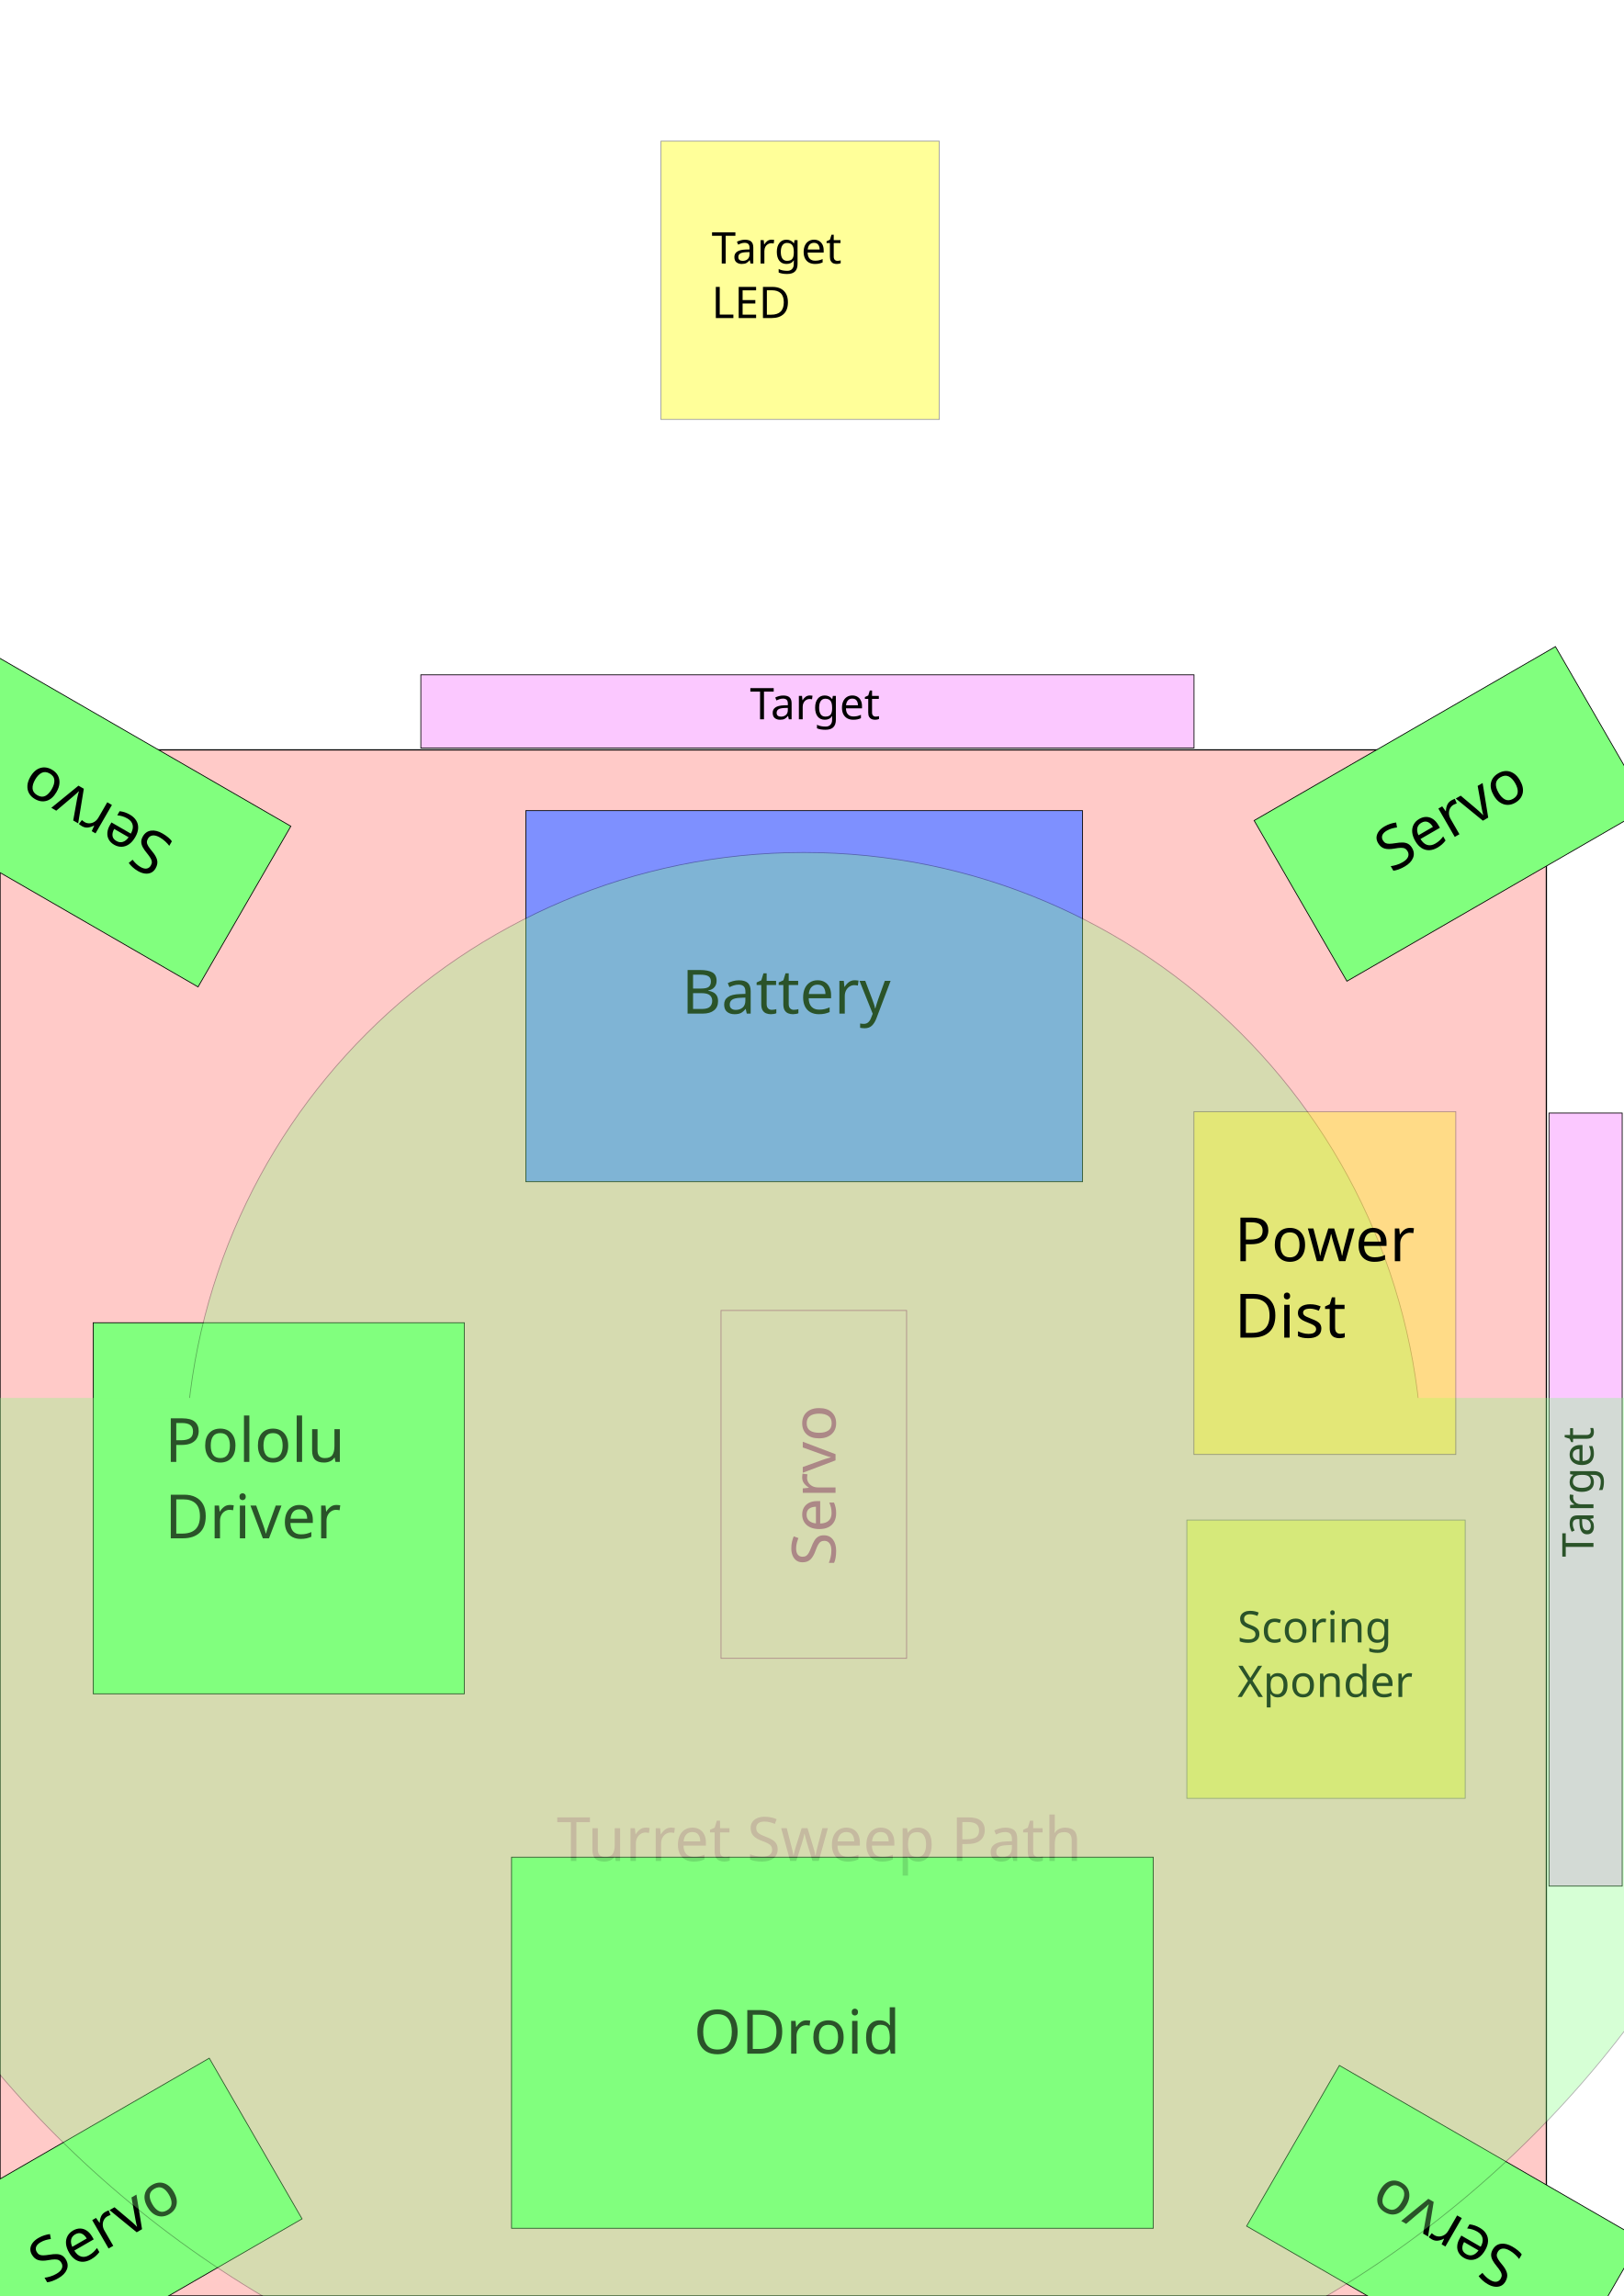
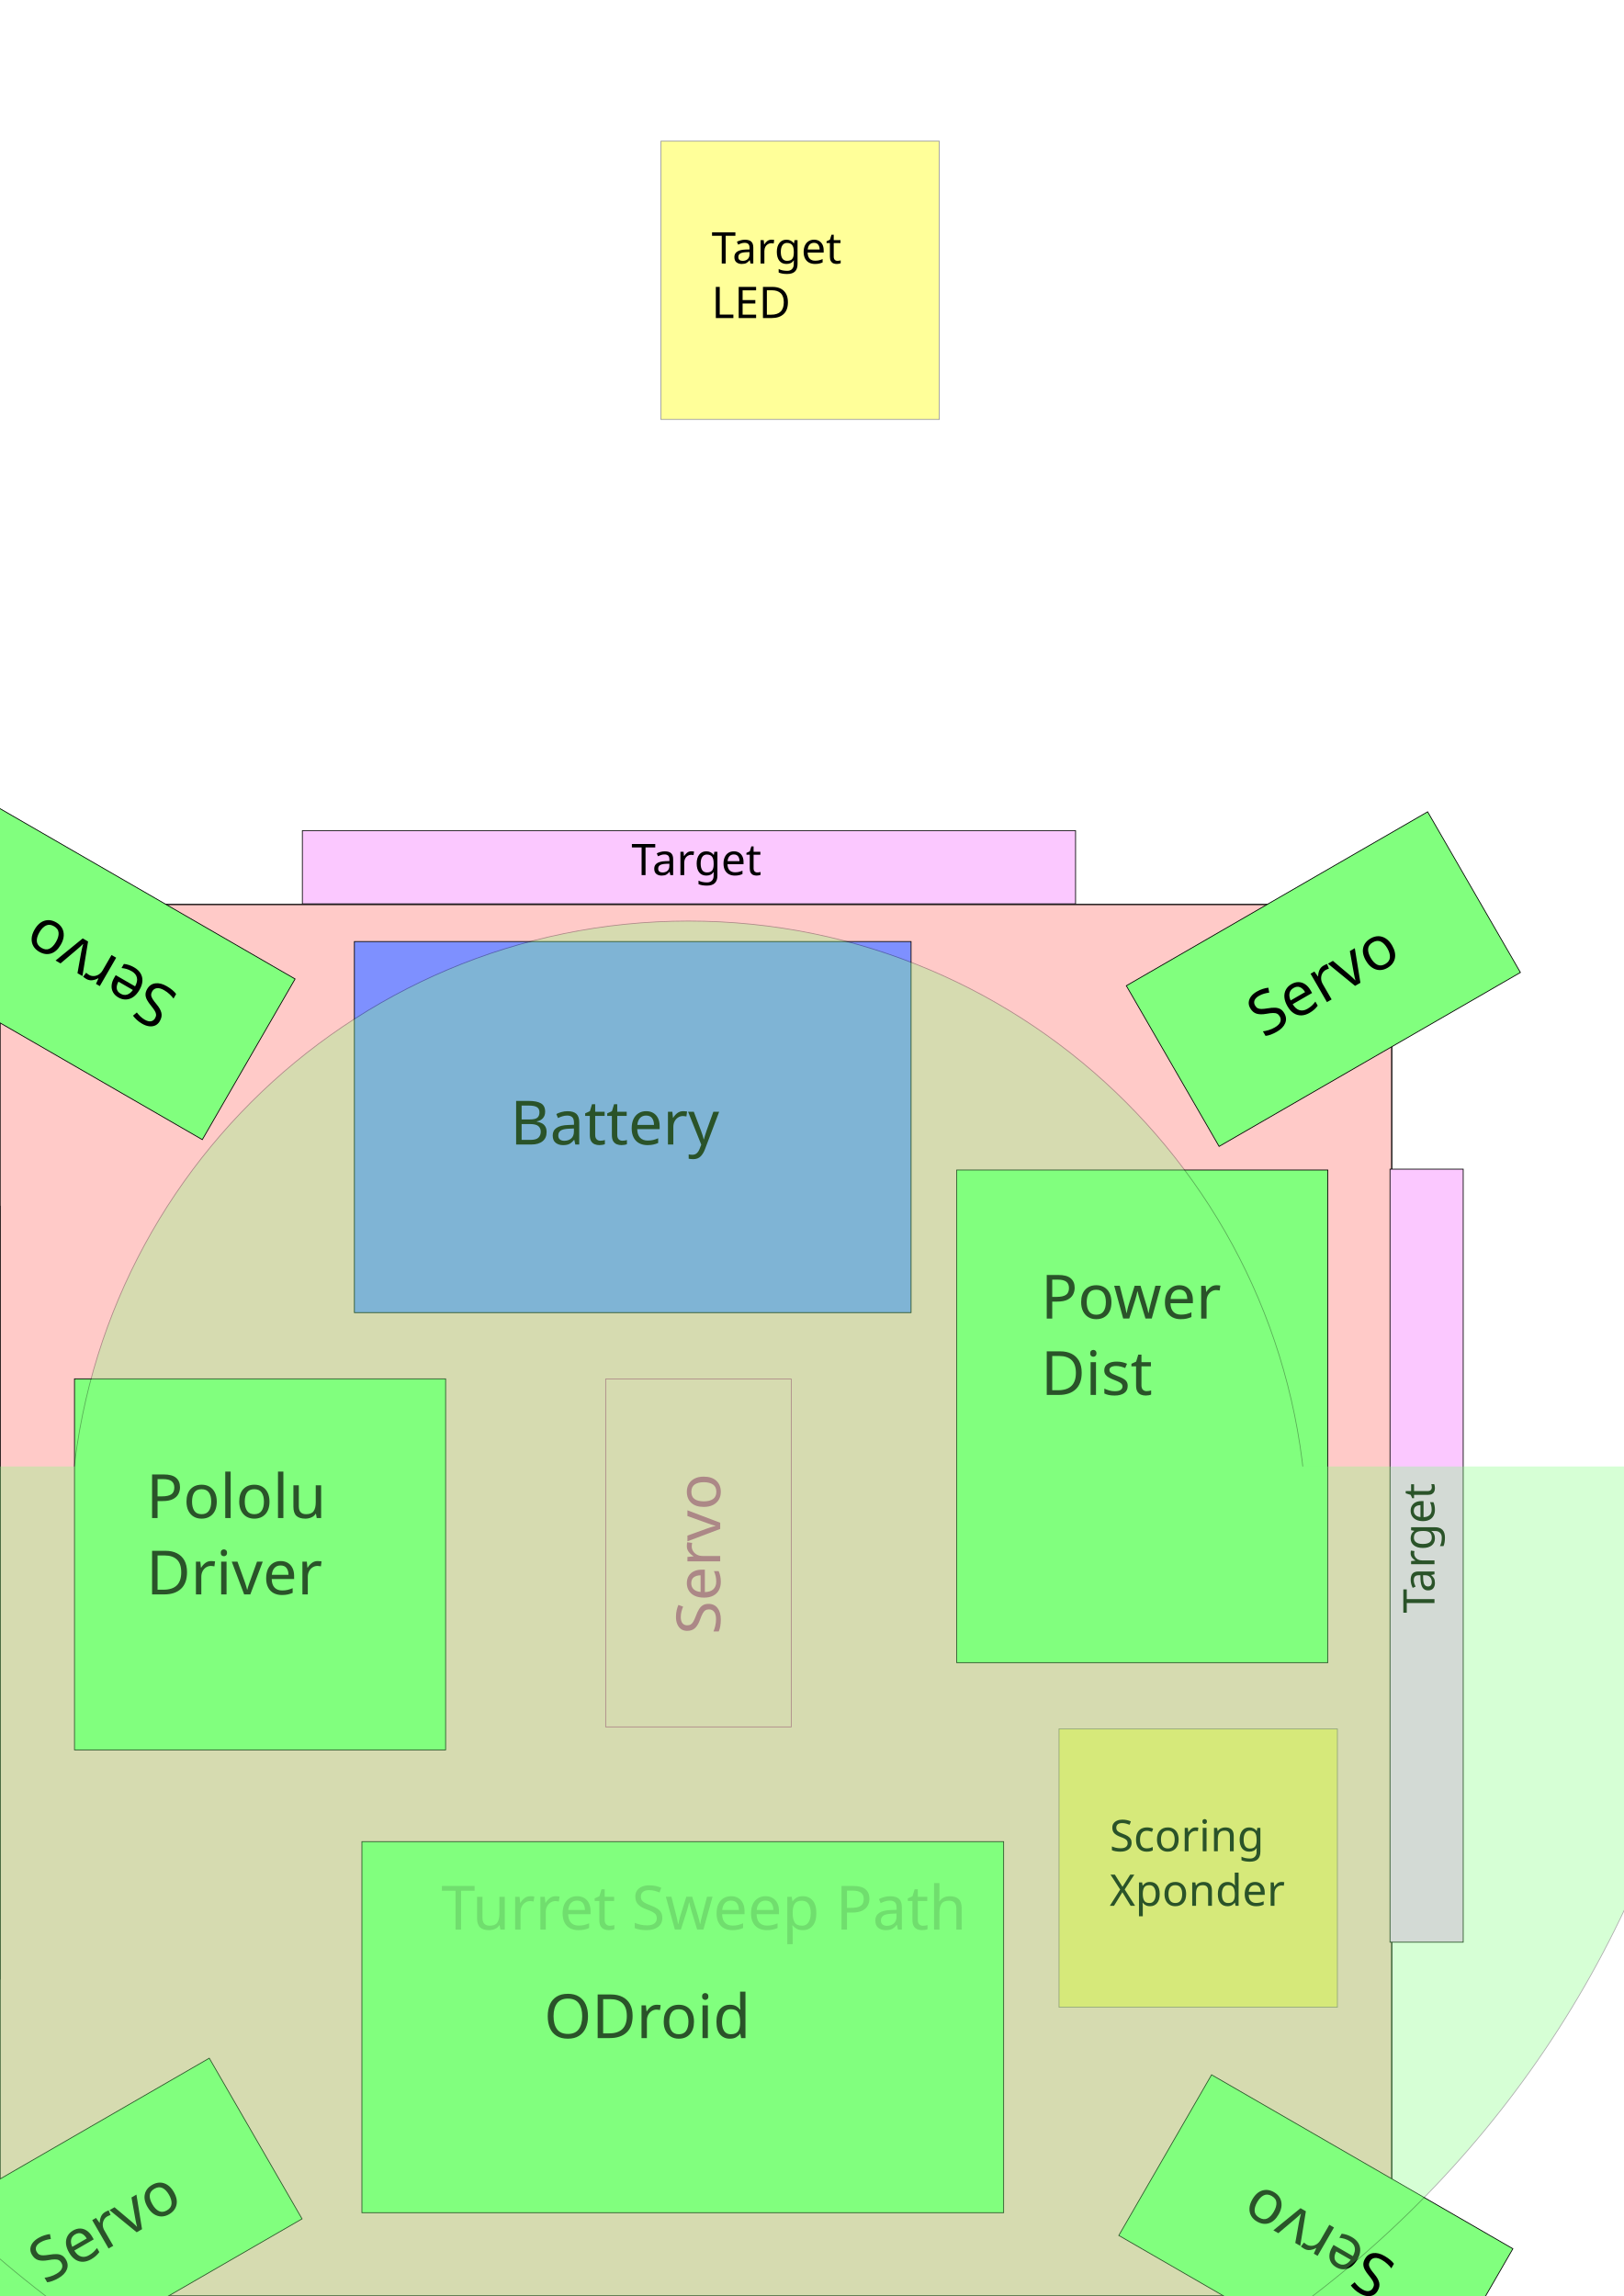
<svg xmlns="http://www.w3.org/2000/svg" width="744.094" height="1052.362" id="svg2" version="1.1">
  <defs id="defs4" />
  <g id="layer1">
-     <rect style="fill:#ffcac8;fill-opacity:1;stroke:#000000;stroke-width:0.557;stroke-miterlimit:4;stroke-opacity:1;stroke-dasharray:none;stroke-dashoffset:0" id="rect3826" width="708.661" height="708.661" x="0" y="343.701" ry="0" />
+     <rect style="fill:#ffcac8;fill-opacity:1;stroke:#000000;stroke-width:0.557;stroke-miterlimit:4;stroke-opacity:1;stroke-dasharray:none;stroke-dashoffset:0" id="rect3826" width="637.795" height="637.795" x="0" y="414.567" ry="0" />
    <text xml:space="preserve" style="font-size:16px;font-style:normal;font-variant:normal;font-weight:normal;font-stretch:normal;line-height:125%;letter-spacing:0px;word-spacing:0px;fill:#000000;fill-opacity:1;stroke:none;font-family:Ubuntu;-inkscape-font-specification:Ubuntu" x="251.429" y="262.362" id="text3763">
      <tspan id="tspan3765" x="251.429" y="262.362" />
    </text>
-     <g id="g3785" transform="translate(63.80871,195.0733)">
+     <g id="g3785" transform="translate(-14.76272,255.0733)">
      <rect ry="0" y="176.479" x="177.165" height="170.079" width="255.118" id="rect2985" style="fill:#7e90ff;fill-opacity:1;stroke:#000000;stroke-width:0.354;stroke-miterlimit:4;stroke-opacity:1;stroke-dasharray:none;stroke-dashoffset:0" />
      <text id="text3767" y="269.505" x="248.571" style="font-size:28px;font-style:normal;font-variant:normal;font-weight:normal;font-stretch:normal;line-height:125%;letter-spacing:0px;word-spacing:0px;fill:#000000;fill-opacity:1;stroke:none;font-family:Ubuntu;-inkscape-font-specification:Ubuntu" xml:space="preserve">
        <tspan y="269.505" x="248.571" id="tspan3769">Battery</tspan>
      </text>
    </g>
-     <g id="g3790" transform="translate(57.25757,323.2909)">
+     <g id="g3790" transform="translate(-11.31386,316.148)">
      <rect y="527.953" x="177.165" height="170.079" width="294.094" id="rect3771" style="fill:#81ff7e;fill-opacity:1;stroke:#000000;stroke-width:0.354;stroke-miterlimit:4;stroke-opacity:1;stroke-dasharray:none;stroke-dashoffset:0" />
      <text id="text3773" y="617.997" x="260.619" style="font-size:28px;font-style:normal;font-variant:normal;font-weight:normal;font-stretch:normal;line-height:125%;letter-spacing:0px;word-spacing:0px;fill:#000000;fill-opacity:1;stroke:none;font-family:Ubuntu;-inkscape-font-specification:Ubuntu" xml:space="preserve">
        <tspan y="617.997" x="260.619" id="tspan3775">ODroid</tspan>
      </text>
    </g>
-     <g id="g3795" transform="translate(-134.456,-205.1451)">
+     <g id="g3795" transform="translate(-143.0275,-179.4308)">
      <rect y="811.417" x="177.165" height="170.079" width="170.079" id="rect3777" style="fill:#81ff7e;fill-opacity:1;stroke:#000000;stroke-width:0.354;stroke-miterlimit:4;stroke-opacity:1;stroke-dasharray:none;stroke-dashoffset:0" />
      <text id="text3779" y="875.219" x="210" style="font-size:28px;font-style:normal;font-variant:normal;font-weight:normal;font-stretch:normal;line-height:125%;letter-spacing:0px;word-spacing:0px;fill:#000000;fill-opacity:1;stroke:none;font-family:Ubuntu;-inkscape-font-specification:Ubuntu" xml:space="preserve">
        <tspan y="875.219" x="210" id="tspan3781">Pololu</tspan>
        <tspan id="tspan3783" y="910.219" x="210">Driver</tspan>
      </text>
    </g>
-     <g id="g3821" transform="matrix(0.5,0.8660254,-0.8660254,0.5,1718.436,74.84739)">
+     <g id="g3821" transform="matrix(0.5,0.8660254,-0.8660254,0.5,1659.865,150.5617)">
      <rect y="981.651" x="-310.971" height="159.449" width="85.039" id="rect3801" style="fill:#81ff7e;fill-opacity:1;stroke:#000000;stroke-width:0.354;stroke-miterlimit:4;stroke-opacity:1;stroke-dasharray:none;stroke-dashoffset:0" />
      <text transform="matrix(0,-1,1,0,0,0)" id="text3817" y="-258.494" x="-1098.767" style="font-size:28px;font-style:normal;font-variant:normal;font-weight:normal;font-stretch:normal;line-height:125%;letter-spacing:0px;word-spacing:0px;fill:#000000;fill-opacity:1;stroke:none;font-family:Ubuntu;-inkscape-font-specification:Ubuntu" xml:space="preserve">
        <tspan y="-258.494" x="-1098.767" id="tspan3819">Servo</tspan>
      </text>
    </g>
-     <g transform="matrix(0.5,-0.8660254,0.8660254,0.5,-123.3693,260.1977)" id="g3828">
+     <g transform="matrix(0.5,-0.8660254,0.8660254,0.5,-181.9407,264.4834)" id="g3828">
      <rect style="fill:#81ff7e;fill-opacity:1;stroke:#000000;stroke-width:0.354;stroke-miterlimit:4;stroke-opacity:1;stroke-dasharray:none;stroke-dashoffset:0" id="rect3830" width="85.039" height="159.449" x="-310.971" y="981.651" />
      <text xml:space="preserve" style="font-size:28px;font-style:normal;font-variant:normal;font-weight:normal;font-stretch:normal;line-height:125%;letter-spacing:0px;word-spacing:0px;fill:#000000;fill-opacity:1;stroke:none;font-family:Ubuntu;-inkscape-font-specification:Ubuntu" x="-1098.767" y="-258.494" id="text3832" transform="matrix(0,-1,1,0,0,0)">
        <tspan id="tspan3834" x="-1098.767" y="-258.494">Servo</tspan>
      </text>
    </g>
-     <g id="g3836" transform="matrix(0.5,-0.8660254,0.8660254,0.5,-741.9756,-387.5122)">
+     <g id="g3836" transform="matrix(0.5,-0.8660254,0.8660254,0.5,-740.0263,-317.5122)">
      <rect y="981.651" x="-310.971" height="159.449" width="85.039" id="rect3838" style="fill:#81ff7e;fill-opacity:1;stroke:#000000;stroke-width:0.354;stroke-miterlimit:4;stroke-opacity:1;stroke-dasharray:none;stroke-dashoffset:0" />
      <text transform="matrix(0,-1,1,0,0,0)" id="text3840" y="-258.494" x="-1098.767" style="font-size:28px;font-style:normal;font-variant:normal;font-weight:normal;font-stretch:normal;line-height:125%;letter-spacing:0px;word-spacing:0px;fill:#000000;fill-opacity:1;stroke:none;font-family:Ubuntu;-inkscape-font-specification:Ubuntu" xml:space="preserve">
        <tspan y="-258.494" x="-1098.767" id="tspan3842">Servo</tspan>
      </text>
    </g>
    <g transform="matrix(0.5,0.8660254,-0.8660254,0.5,1101.522,721.8405)" id="g3844">
      <rect style="fill:#81ff7e;fill-opacity:1;stroke:#000000;stroke-width:0.354;stroke-miterlimit:4;stroke-opacity:1;stroke-dasharray:none;stroke-dashoffset:0" id="rect3846" width="85.039" height="159.449" x="-310.971" y="981.651" />
      <text xml:space="preserve" style="font-size:28px;font-style:normal;font-variant:normal;font-weight:normal;font-stretch:normal;line-height:125%;letter-spacing:0px;word-spacing:0px;fill:#000000;fill-opacity:1;stroke:none;font-family:Ubuntu;-inkscape-font-specification:Ubuntu" x="-1098.767" y="-258.494" id="text3848" transform="matrix(0,-1,1,0,0,0)">
        <tspan id="tspan3850" x="-1098.767" y="-258.494">Servo</tspan>
      </text>
    </g>
-     <g id="g3858" transform="translate(1134.117,-542.2059)">
+     <g id="g3858" transform="translate(1061.26,-516.4917)">
      <rect y="1052.362" x="-424.264" height="354.331" width="33.55" id="rect3852" style="fill:#fbc8ff;fill-opacity:1;stroke:#000000;stroke-width:0.354;stroke-miterlimit:4;stroke-opacity:1;stroke-dasharray:none;stroke-dashoffset:0" />
      <text transform="matrix(0,-1,1,0,0,0)" id="text3854" y="-403.877" x="-1255.885" style="font-size:28px;font-style:normal;font-variant:normal;font-weight:normal;font-stretch:normal;line-height:125%;letter-spacing:0px;word-spacing:0px;fill:#000000;fill-opacity:1;stroke:none;font-family:Ubuntu;-inkscape-font-specification:Ubuntu" xml:space="preserve">
        <tspan style="font-size:20px" y="-403.877" x="-1255.885" id="tspan3856">Target</tspan>
      </text>
    </g>
-     <g transform="translate(388.9898,-539.5221)" id="g3863">
+     <g transform="translate(390.7143,-499.5221)" id="g3863">
      <rect style="fill:#fbc8ff;fill-opacity:1;stroke:#000000;stroke-width:0.354;stroke-miterlimit:4;stroke-opacity:1;stroke-dasharray:none;stroke-dashoffset:0" id="rect3865" width="33.55" height="354.331" x="-424.264" y="1052.362" />
      <text xml:space="preserve" style="font-size:28px;font-style:normal;font-variant:normal;font-weight:normal;font-stretch:normal;line-height:125%;letter-spacing:0px;word-spacing:0px;fill:#000000;fill-opacity:1;stroke:none;font-family:Ubuntu;-inkscape-font-specification:Ubuntu" x="-1255.885" y="-403.877" id="text3867" transform="matrix(0,-1,1,0,0,0)">
        <tspan id="tspan3869" x="-1255.885" y="-403.877" style="font-size:20px">Target</tspan>
      </text>
    </g>
-     <g id="g3871" transform="matrix(0,1,-1,0,1599.545,733.5678)">
+     <g id="g3871" transform="matrix(0,1,-1,0,1545.26,804.9964)">
      <rect y="1052.362" x="-424.264" height="354.331" width="33.55" id="rect3873" style="fill:#fbc8ff;fill-opacity:1;stroke:#000000;stroke-width:0.354;stroke-miterlimit:4;stroke-opacity:1;stroke-dasharray:none;stroke-dashoffset:0" />
      <text transform="matrix(0,-1,1,0,0,0)" id="text3875" y="-403.877" x="-1255.885" style="font-size:28px;font-style:normal;font-variant:normal;font-weight:normal;font-stretch:normal;line-height:125%;letter-spacing:0px;word-spacing:0px;fill:#000000;fill-opacity:1;stroke:none;font-family:Ubuntu;-inkscape-font-specification:Ubuntu" xml:space="preserve">
        <tspan style="font-size:20px" y="-403.877" x="-1255.885" id="tspan3877">Target</tspan>
      </text>
    </g>
-     <g transform="matrix(0,1,-1,0,1615.953,1480.686)" id="g3879">
+     <g transform="matrix(0,1,-1,0,1543.096,1480.686)" id="g3879">
      <rect style="fill:#fbc8ff;fill-opacity:1;stroke:#000000;stroke-width:0.354;stroke-miterlimit:4;stroke-opacity:1;stroke-dasharray:none;stroke-dashoffset:0" id="rect3881" width="33.55" height="354.331" x="-424.264" y="1052.362" />
      <text xml:space="preserve" style="font-size:28px;font-style:normal;font-variant:normal;font-weight:normal;font-stretch:normal;line-height:125%;letter-spacing:0px;word-spacing:0px;fill:#000000;fill-opacity:1;stroke:none;font-family:Ubuntu;-inkscape-font-specification:Ubuntu" x="-1255.885" y="-403.877" id="text3883" transform="matrix(0,-1,1,0,0,0)">
        <tspan id="tspan3885" x="-1255.885" y="-403.877" style="font-size:20px">Target</tspan>
      </text>
    </g>
-     <g id="g3895" transform="translate(898.2248,-582.4285)">
+     <g id="g3895" transform="translate(839.6534,-486.7142)">
      <rect y="1279.134" x="-354.331" height="127.559" width="127.559" id="rect3887" style="opacity:0.399;fill:#ffff00;fill-opacity:1;stroke:#000000;stroke-width:0.354;stroke-miterlimit:4;stroke-opacity:1;stroke-dasharray:none;stroke-dashoffset:0" />
      <text id="text3889" y="1335.219" x="-331.116" style="font-size:28px;font-style:normal;font-variant:normal;font-weight:normal;font-stretch:normal;line-height:125%;letter-spacing:0px;word-spacing:0px;fill:#000000;fill-opacity:1;stroke:none;font-family:Ubuntu;-inkscape-font-specification:Ubuntu" xml:space="preserve">
        <tspan style="font-size:20px" y="1335.219" x="-331.116" id="tspan3891">Scoring</tspan>
        <tspan style="font-size:20px" id="tspan3893" y="1360.219" x="-331.116">Xponder</tspan>
      </text>
    </g>
    <g id="g3921" transform="translate(-1048.473,-271.7956)">
      <rect style="opacity:0.399;fill:#ffff00;fill-opacity:1;stroke:#000000;stroke-width:0.354;stroke-miterlimit:4;stroke-opacity:1;stroke-dasharray:none;stroke-dashoffset:0" id="rect3903" width="127.559" height="127.559" x="1351.361" y="336.494" />
      <text xml:space="preserve" style="font-size:28px;font-style:normal;font-variant:normal;font-weight:normal;font-stretch:normal;line-height:125%;letter-spacing:0px;word-spacing:0px;fill:#000000;fill-opacity:1;stroke:none;font-family:Ubuntu;-inkscape-font-specification:Ubuntu" x="1374.575" y="392.58" id="text3905">
        <tspan x="1374.575" y="392.58" id="tspan3909" style="font-size:20px">Target</tspan>
        <tspan id="tspan3919" x="1374.575" y="417.58" style="font-size:20px">LED</tspan>
        <tspan id="tspan3917" x="1374.575" y="442.58" style="font-size:20px" />
      </text>
    </g>
-     <g id="g3948" style="opacity:0.326" transform="translate(-111.4991,-604.937)">
+     <g id="g3966" transform="translate(430,-125.7143)">
+       <rect y="509.505" x="547.143" height="157.143" width="120" id="rect3958" style="opacity:0.326;fill:#ffff00;fill-opacity:1;stroke:#000000;stroke-width:0.354;stroke-miterlimit:4;stroke-opacity:1;stroke-dasharray:none;stroke-dashoffset:0" />
+       <text id="text3960" y="578.076" x="565.714" style="font-size:28px;font-style:normal;font-variant:normal;font-weight:normal;font-stretch:normal;line-height:125%;letter-spacing:0px;word-spacing:0px;fill:#000000;fill-opacity:1;stroke:none;font-family:Ubuntu;-inkscape-font-specification:Ubuntu" xml:space="preserve">
+         <tspan y="578.076" x="565.714" id="tspan3962">Power</tspan>
+         <tspan id="tspan3964" y="613.076" x="565.714">Dist</tspan>
+       </text>
+     </g>
+     <g id="g4009" transform="translate(-74.28571,60)">
+       <rect style="fill:#81ff7e;fill-opacity:1;stroke:#000000;stroke-width:0.354;stroke-miterlimit:4;stroke-opacity:1;stroke-dasharray:none;stroke-dashoffset:0" id="rect3993" width="170.079" height="225.793" x="512.709" y="476.272" />
+       <text xml:space="preserve" style="font-size:28px;font-style:normal;font-variant:normal;font-weight:normal;font-stretch:normal;line-height:125%;letter-spacing:0px;word-spacing:0px;fill:#000000;fill-opacity:1;stroke:none;font-family:Ubuntu;-inkscape-font-specification:Ubuntu" x="551.258" y="544.36" id="text3995">
+         <tspan x="551.258" y="544.36" id="tspan3999">Power</tspan>
+         <tspan id="tspan4007" x="551.258" y="579.36">Dist</tspan>
+       </text>
+     </g>
+     <g id="g3948" style="opacity:0.326" transform="translate(-164.3563,-573.5085)">
      <path transform="matrix(1,0,0,-1,-94.38847,2138.639)" d="m 857.75,859.505 c 0,156.553 -126.911,283.465 -283.465,283.465 -156.553,0 -283.465,-126.911 -283.465,-283.465 0,-1e-5 0,-1e-5 0,-2e-5 l 283.465,2e-5 z" id="path3803" style="fill:#81ff7e;fill-opacity:1;stroke:#000000;stroke-width:0.354;stroke-miterlimit:4;stroke-opacity:1;stroke-dasharray:none;stroke-dashoffset:0" />
      <path transform="translate(-98.67418,423.6221)" d="m 1052.632,822.047 c 0,264.183 -214.163,478.346 -478.346,478.346 -264.183,0 -478.346,-214.163 -478.346,-478.346 0,-10e-6 0,-10e-6 0,-2e-5" id="path3805" style="fill:#81ff7e;fill-opacity:1;stroke:#000000;stroke-width:0.354;stroke-miterlimit:4;stroke-opacity:1;stroke-dasharray:none;stroke-dashoffset:0" />
      <text id="text3807" y="1457.91" x="366.588" style="font-size:28px;font-style:normal;font-variant:normal;font-weight:normal;font-stretch:normal;line-height:125%;letter-spacing:0px;word-spacing:0px;opacity:0.399;fill:#000000;fill-opacity:1;stroke:none;font-family:Ubuntu;-inkscape-font-specification:Ubuntu" xml:space="preserve">
        <tspan y="1457.91" x="366.588" id="tspan3809">Turret Sweep Path</tspan>
      </text>
      <g transform="translate(752.892,223.9298)" id="g3928">
        <rect style="fill:#81ff7e;fill-opacity:1;stroke:#000000;stroke-width:0.354;stroke-miterlimit:4;stroke-opacity:1;stroke-dasharray:none;stroke-dashoffset:0" id="rect3930" width="85.039" height="159.449" x="-310.971" y="981.651" />
        <text xml:space="preserve" style="font-size:28px;font-style:normal;font-variant:normal;font-weight:normal;font-stretch:normal;line-height:125%;letter-spacing:0px;word-spacing:0px;fill:#000000;fill-opacity:1;stroke:none;font-family:Ubuntu;-inkscape-font-specification:Ubuntu" x="-1098.767" y="-258.494" id="text3932" transform="matrix(0,-1,1,0,0,0)">
          <tspan id="tspan3934" x="-1098.767" y="-258.494">Servo</tspan>
        </text>
      </g>
    </g>
-     <g id="g3966">
-       <rect y="509.505" x="547.143" height="157.143" width="120" id="rect3958" style="opacity:0.326;fill:#ffff00;fill-opacity:1;stroke:#000000;stroke-width:0.354;stroke-miterlimit:4;stroke-opacity:1;stroke-dasharray:none;stroke-dashoffset:0" />
-       <text id="text3960" y="578.076" x="565.714" style="font-size:28px;font-style:normal;font-variant:normal;font-weight:normal;font-stretch:normal;line-height:125%;letter-spacing:0px;word-spacing:0px;fill:#000000;fill-opacity:1;stroke:none;font-family:Ubuntu;-inkscape-font-specification:Ubuntu" xml:space="preserve">
-         <tspan y="578.076" x="565.714" id="tspan3962">Power</tspan>
-         <tspan id="tspan3964" y="613.076" x="565.714">Dist</tspan>
-       </text>
-     </g>
  </g>
</svg>
